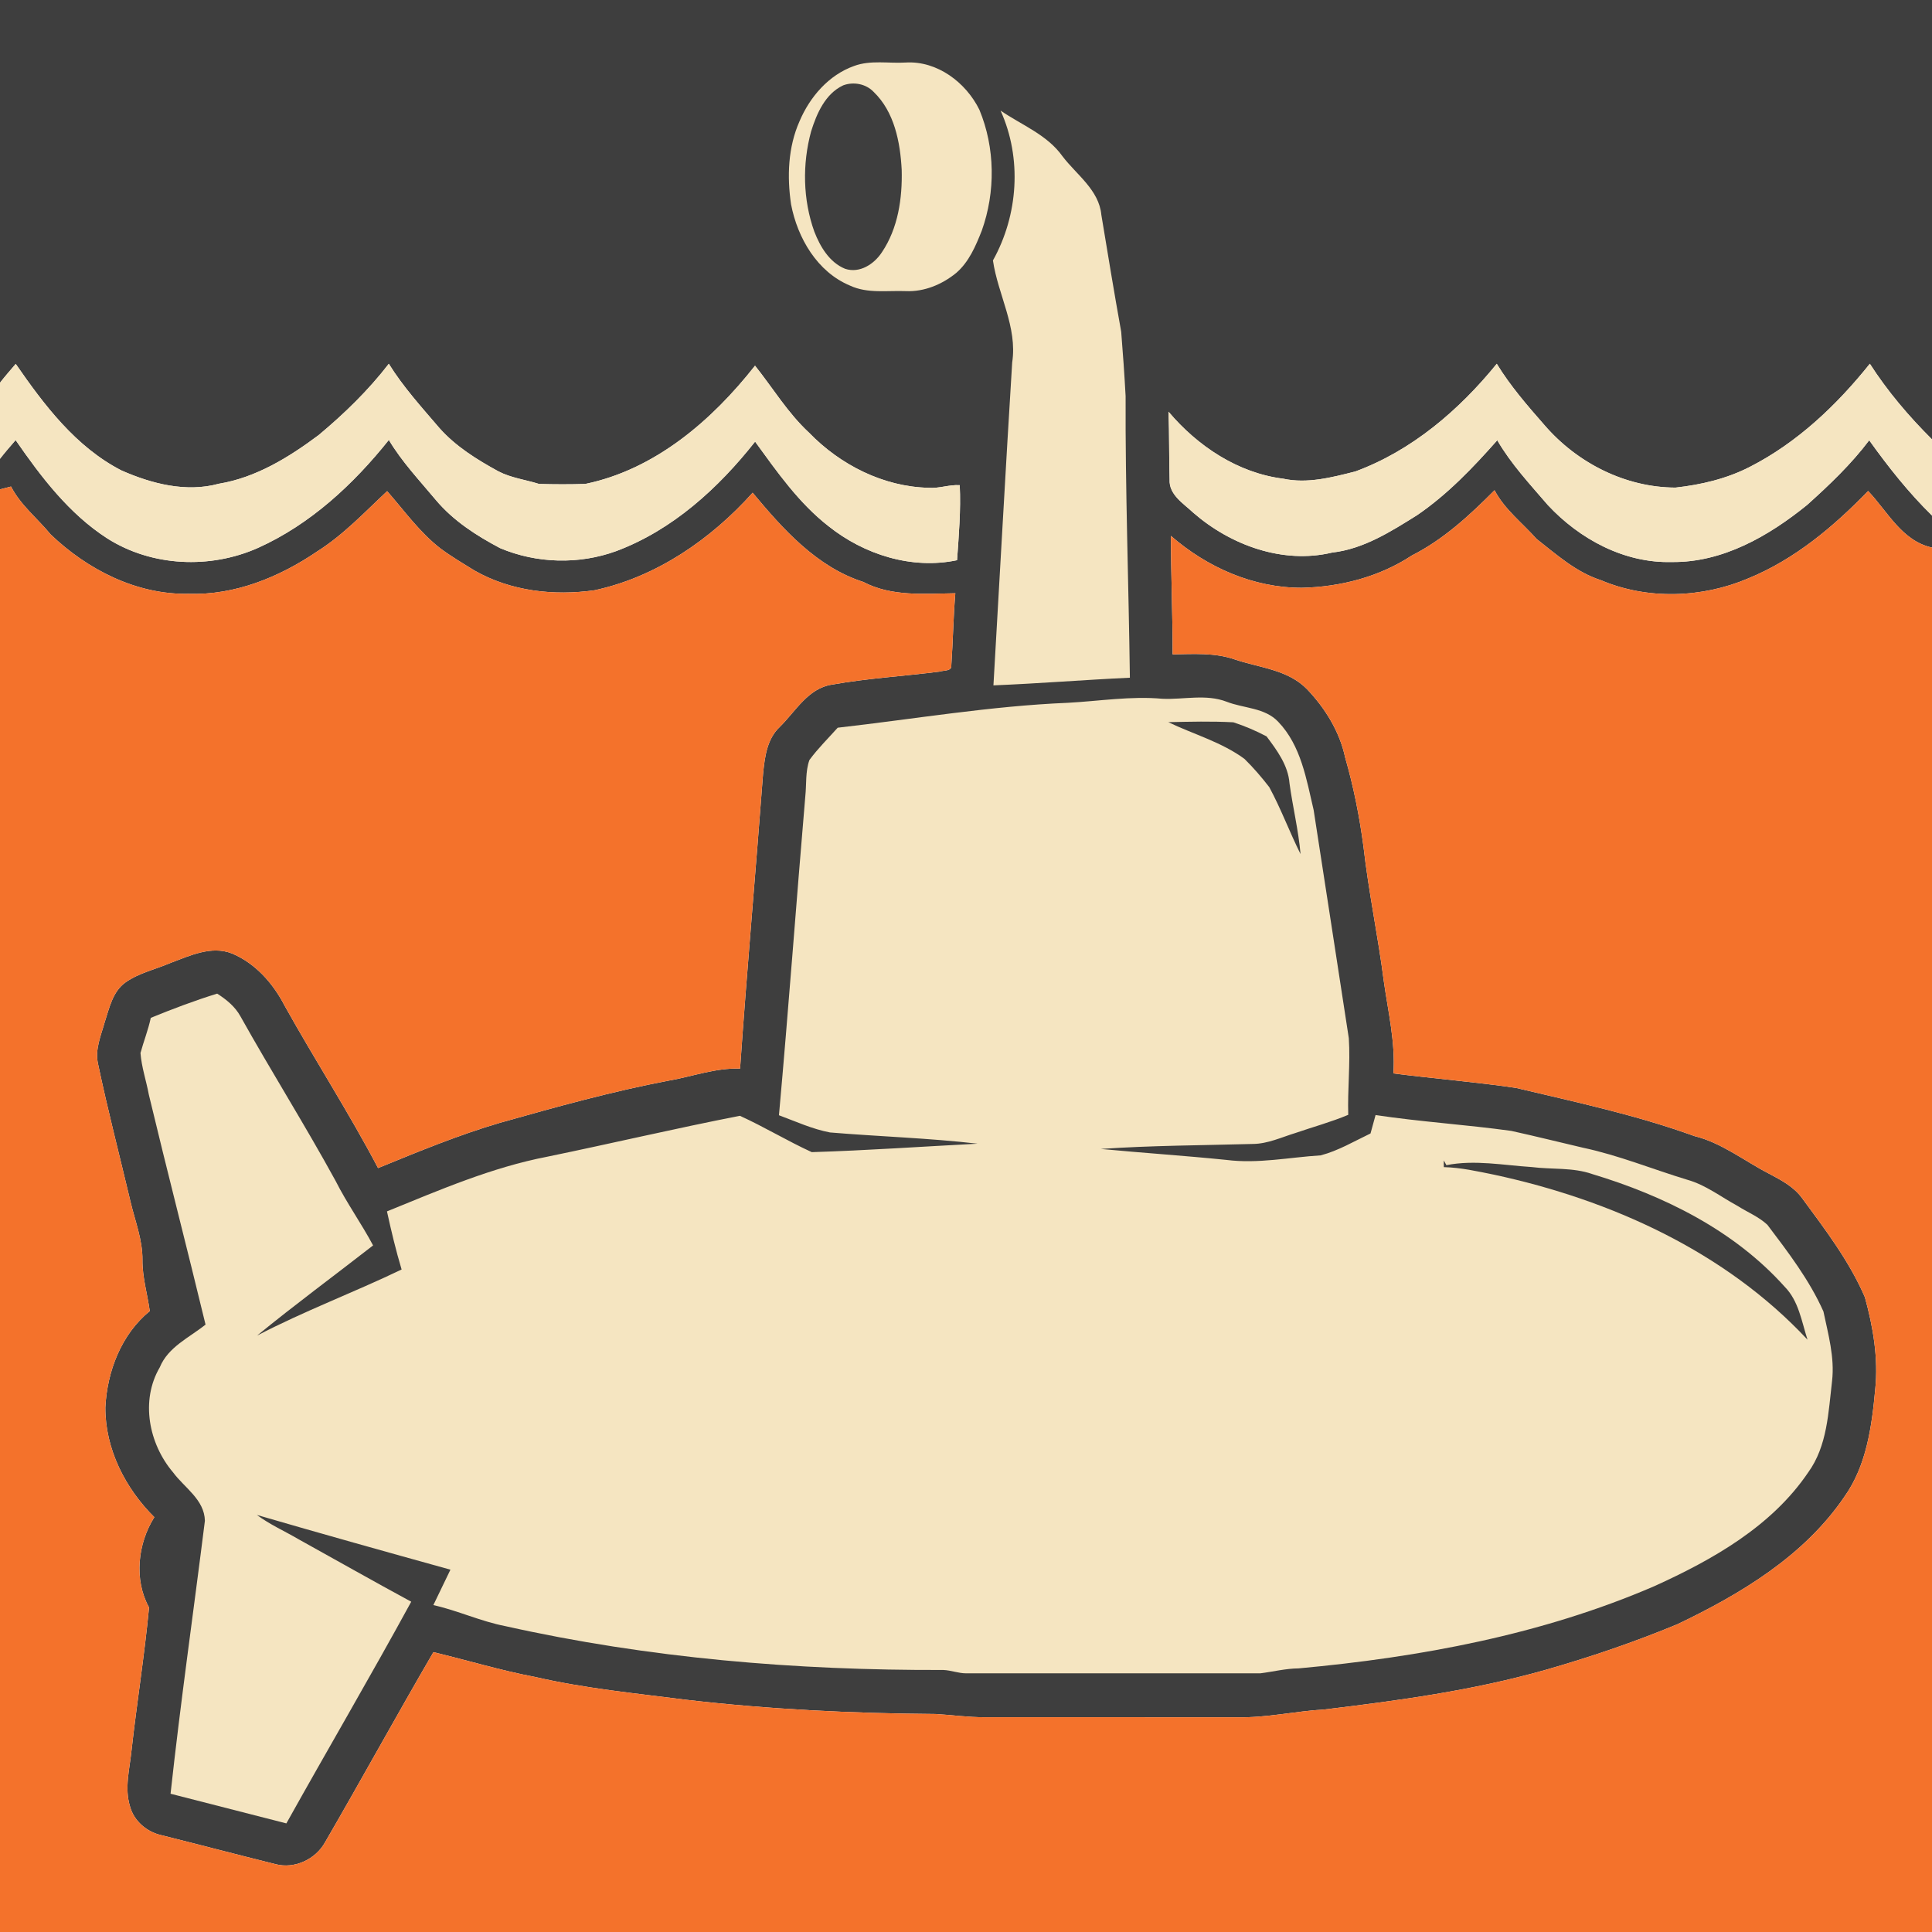
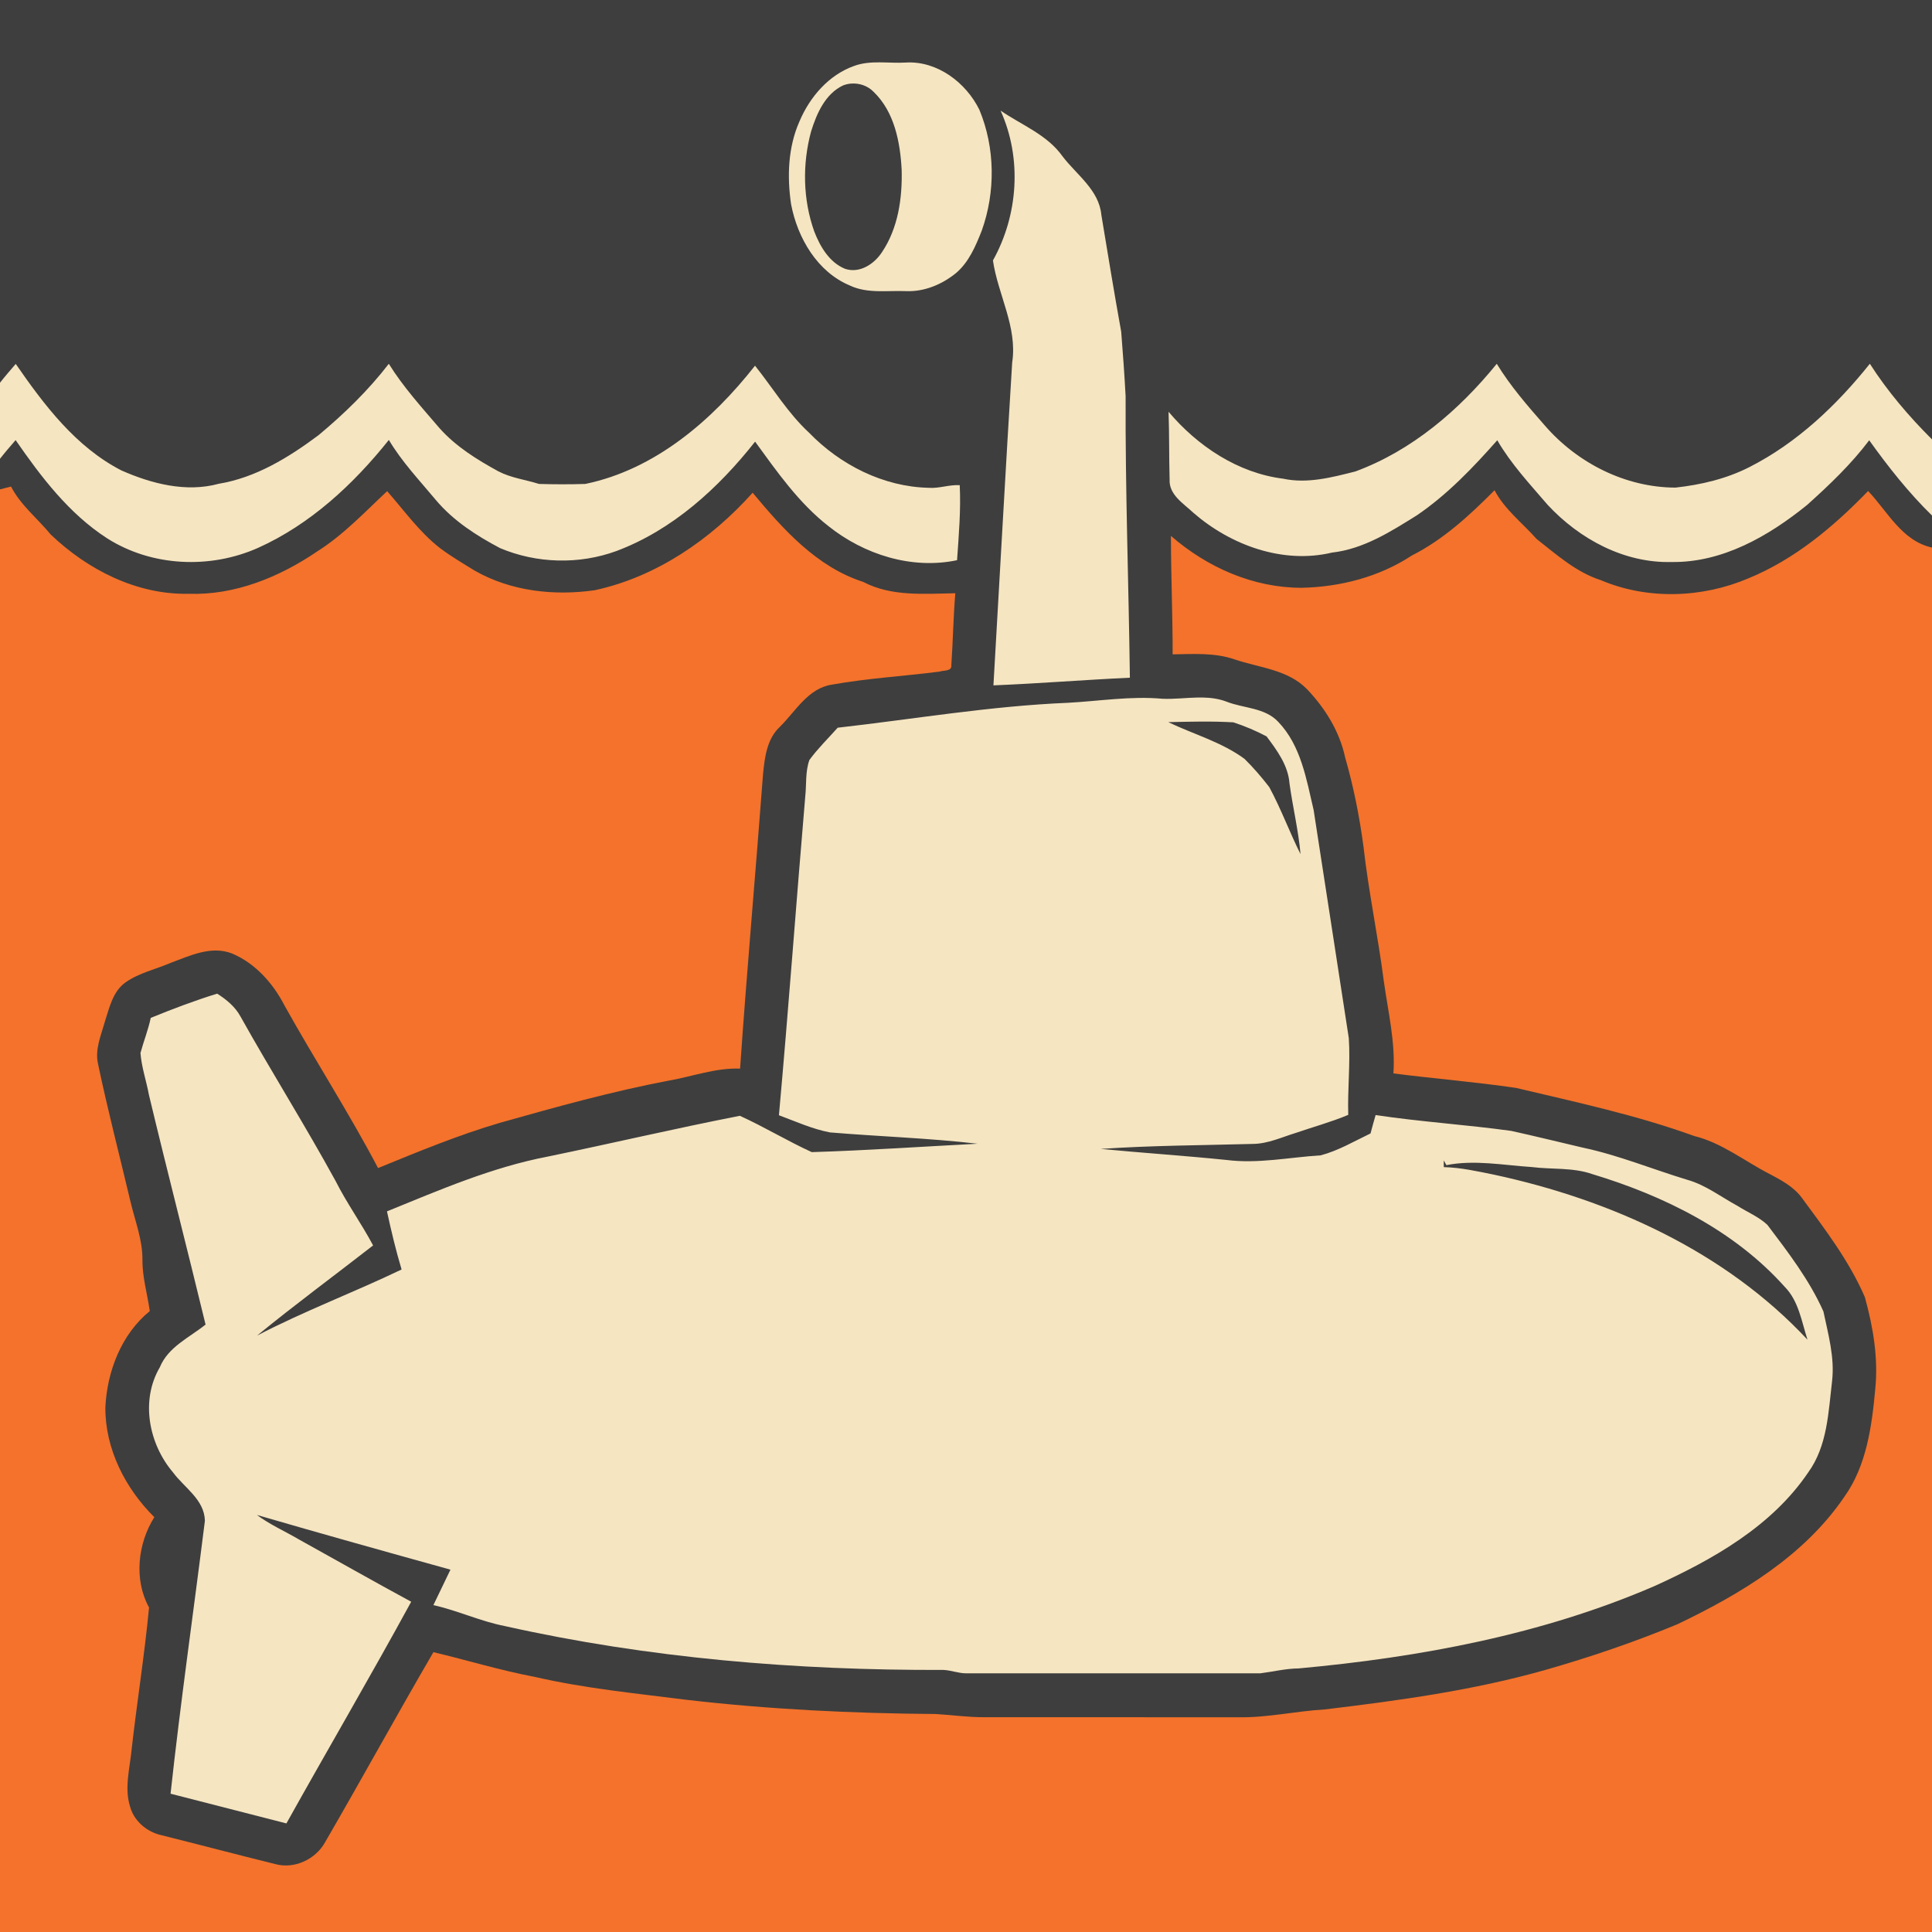
- <svg xmlns="http://www.w3.org/2000/svg" width="512pt" height="512pt" viewBox="0 0 512 512" version="1.1">
-   <path fill="#3e3e3e" opacity="1.00" d=" M 0.00 0.00 L 512.00 0.00 L 512.00 116.44 C 505.87 110.34 500.20 103.68 495.53 96.40 C 486.76 107.37 476.30 117.31 463.70 123.74 C 457.60 126.87 450.81 128.47 444.03 129.22 C 430.71 129.19 417.95 122.68 409.32 112.68 C 404.79 107.51 400.25 102.29 396.66 96.41 C 386.70 108.68 374.17 119.42 359.19 124.94 C 352.99 126.51 346.46 128.24 340.06 126.86 C 328.06 125.36 317.36 118.22 309.68 109.12 C 309.89 115.10 309.79 121.08 309.96 127.06 C 309.74 131.13 313.65 133.42 316.24 135.88 C 326.13 144.48 339.96 149.55 353.00 146.44 C 361.35 145.50 368.58 140.88 375.54 136.53 C 383.59 131.04 390.37 123.93 396.79 116.67 C 400.45 122.98 405.46 128.33 410.19 133.84 C 418.59 142.86 430.42 149.27 443.00 148.94 C 456.49 149.13 468.73 142.06 478.90 133.82 C 484.80 128.52 490.57 123.03 495.36 116.68 C 500.40 123.72 505.80 130.56 512.00 136.62 L 512.00 145.11 C 504.03 143.36 500.25 135.57 495.07 130.12 C 485.93 139.57 475.60 148.25 463.31 153.28 C 451.04 158.50 436.58 158.99 424.24 153.75 C 417.69 151.65 412.50 146.97 407.19 142.81 C 403.43 138.55 398.75 135.04 396.07 129.92 C 389.50 136.54 382.54 142.97 374.16 147.21 C 365.55 152.88 355.23 155.54 345.00 155.77 C 332.16 155.80 319.90 150.36 310.31 142.02 C 310.31 152.49 310.78 162.94 310.76 173.41 C 316.25 173.33 321.88 172.92 327.17 174.74 C 333.72 176.97 341.32 177.42 346.41 182.68 C 351.18 187.70 355.02 193.87 356.47 200.71 C 358.70 208.44 360.27 216.34 361.33 224.31 C 362.68 236.30 365.20 248.12 366.73 260.08 C 367.87 268.18 369.82 276.23 369.27 284.47 C 380.09 285.86 390.98 286.72 401.77 288.31 C 417.63 292.07 433.63 295.49 448.99 301.06 C 456.33 302.87 462.27 307.69 468.89 311.08 C 472.04 312.75 475.34 314.49 477.51 317.44 C 483.67 325.80 490.06 334.16 494.21 343.76 C 496.40 351.69 497.81 359.98 496.95 368.23 C 496.05 378.05 494.64 388.43 488.77 396.67 C 478.11 412.35 461.31 422.42 444.53 430.44 C 433.12 435.17 421.40 439.16 409.53 442.55 C 390.44 447.97 370.72 450.66 351.06 453.02 C 343.33 453.46 335.72 455.27 327.95 455.09 C 305.61 455.07 283.27 455.08 260.94 455.08 C 256.59 455.11 252.29 454.48 247.97 454.23 C 225.90 454.07 203.81 453.01 181.88 450.46 C 168.46 448.75 154.96 447.45 141.76 444.40 C 132.67 442.69 123.84 439.98 114.86 437.84 C 105.13 454.53 95.86 471.48 86.16 488.19 C 83.66 492.74 78.02 495.39 72.94 494.00 C 62.85 491.50 52.80 488.85 42.72 486.33 C 38.90 485.48 35.49 482.57 34.46 478.74 C 32.94 473.85 34.37 468.77 34.86 463.84 C 36.27 451.21 38.30 438.65 39.50 426.00 C 35.43 418.64 36.50 409.03 40.90 402.07 C 33.19 394.42 27.86 383.98 27.92 372.97 C 28.39 363.42 32.14 353.61 39.69 347.45 C 39.07 342.93 37.71 338.50 37.75 333.91 C 37.81 328.60 35.80 323.61 34.60 318.52 C 31.72 306.33 28.55 294.21 25.98 281.94 C 25.11 278.13 26.76 274.43 27.77 270.82 C 28.99 267.08 29.86 262.76 33.28 260.33 C 36.87 257.81 41.27 256.88 45.25 255.16 C 50.37 253.26 55.98 250.54 61.47 252.68 C 67.67 255.27 72.39 260.62 75.42 266.51 C 83.48 280.97 92.48 294.89 100.19 309.55 C 110.83 305.20 121.47 300.79 132.51 297.55 C 147.33 293.37 162.18 289.23 177.31 286.36 C 183.57 285.26 189.70 282.96 196.13 283.19 C 197.93 257.13 200.27 231.11 202.22 205.06 C 202.67 200.65 203.24 195.82 206.67 192.62 C 210.86 188.49 214.15 182.37 220.50 181.43 C 229.93 179.74 239.52 179.20 249.02 177.98 C 250.02 177.60 252.28 177.96 252.11 176.31 C 252.55 169.95 252.64 163.57 253.17 157.22 C 244.99 157.34 236.29 158.16 228.78 154.22 C 216.42 150.25 207.51 140.24 199.46 130.58 C 188.41 142.92 173.95 152.90 157.58 156.42 C 146.78 157.95 135.38 156.69 125.79 151.22 C 122.72 149.33 119.61 147.49 116.71 145.34 C 111.21 141.08 107.15 135.35 102.60 130.16 C 96.64 135.73 91.01 141.75 84.07 146.13 C 74.08 152.93 62.24 157.79 49.98 157.36 C 36.22 157.64 23.19 150.97 13.43 141.64 C 9.94 137.38 5.49 133.91 2.92 128.94 C 2.19 129.13 0.73 129.50 0.00 129.69 L 0.00 121.58 C 1.32 119.88 2.74 118.26 4.14 116.63 C 10.89 126.39 18.29 136.14 28.39 142.66 C 40.20 150.18 55.67 150.85 68.37 145.20 C 82.23 138.97 93.65 128.36 103.05 116.59 C 106.52 122.41 111.19 127.33 115.51 132.51 C 120.12 138.00 126.24 141.94 132.53 145.26 C 142.22 149.35 153.45 149.65 163.33 146.04 C 178.25 140.45 190.37 129.38 200.11 117.04 C 205.93 125.03 211.67 133.28 219.55 139.43 C 228.99 146.97 241.62 150.98 253.63 148.46 C 254.09 141.84 254.66 135.21 254.34 128.58 C 251.58 128.39 248.86 129.50 246.07 129.27 C 234.10 129.00 222.66 123.19 214.41 114.67 C 208.78 109.46 204.83 102.85 200.09 96.91 C 188.68 111.42 173.64 124.41 155.11 128.25 C 151.02 128.38 146.93 128.37 142.85 128.25 C 139.26 127.12 135.43 126.66 132.06 124.90 C 126.40 121.80 120.81 118.34 116.48 113.47 C 111.78 107.97 106.88 102.59 103.04 96.41 C 97.63 103.43 91.24 109.64 84.44 115.31 C 76.55 121.20 67.86 126.57 57.99 128.20 C 49.32 130.57 40.18 128.20 32.18 124.67 C 20.12 118.48 11.71 107.35 4.17 96.44 C 2.76 98.09 1.33 99.72 0.00 101.43 L 0.00 0.00 Z" />
-   <path fill="#f5e5c1" opacity="1.00" d=" M 226.35 17.48 C 230.73 15.86 235.50 16.85 240.05 16.57 C 248.37 16.08 256.00 21.86 259.55 29.09 C 263.74 39.18 263.85 50.87 260.18 61.13 C 258.57 65.20 256.77 69.46 253.37 72.36 C 249.64 75.40 244.90 77.37 240.04 77.15 C 235.12 76.96 229.91 77.85 225.29 75.70 C 216.58 72.09 211.35 63.08 209.64 54.15 C 208.55 46.80 208.83 39.01 211.88 32.14 C 214.62 25.68 219.61 19.87 226.35 17.48 Z" />
-   <path fill="#3e3e3e" opacity="1.00" d=" M 223.45 22.62 C 226.19 21.59 229.48 22.21 231.52 24.35 C 237.03 29.64 238.58 37.70 238.96 45.03 C 239.15 52.53 238.01 60.46 233.74 66.81 C 231.69 69.97 227.85 72.51 223.98 71.24 C 219.81 69.55 217.36 65.38 215.80 61.37 C 212.77 52.91 212.60 43.47 214.95 34.83 C 216.43 30.09 218.70 24.85 223.45 22.62 Z" />
-   <path fill="#f5e5c1" opacity="1.00" d=" M 265.16 29.31 C 270.77 33.16 277.53 35.70 281.59 41.44 C 285.32 46.33 291.26 50.35 291.87 56.95 C 293.58 67.28 295.27 77.61 297.13 87.92 C 297.59 93.60 297.99 99.29 298.30 104.99 C 298.20 129.87 299.11 154.73 299.43 179.60 C 287.37 180.16 275.33 181.14 263.27 181.63 C 264.93 153.10 266.47 124.57 268.24 96.06 C 269.68 86.66 264.46 78.11 263.14 69.02 C 269.85 56.99 270.88 41.94 265.16 29.31 Z" />
-   <path fill="#f5e5c1" opacity="1.00" d=" M 0.00 101.43 C 1.33 99.72 2.76 98.09 4.17 96.44 C 11.71 107.35 20.12 118.48 32.18 124.67 C 40.18 128.20 49.32 130.57 57.99 128.20 C 67.86 126.57 76.55 121.20 84.44 115.31 C 91.24 109.64 97.63 103.43 103.04 96.41 C 106.88 102.59 111.78 107.97 116.48 113.47 C 120.81 118.34 126.40 121.80 132.06 124.90 C 135.43 126.66 139.26 127.12 142.85 128.25 C 146.93 128.37 151.02 128.38 155.11 128.25 C 173.64 124.41 188.68 111.42 200.09 96.91 C 204.83 102.85 208.78 109.46 214.41 114.67 C 222.66 123.19 234.10 129.00 246.07 129.27 C 248.86 129.50 251.58 128.39 254.34 128.58 C 254.66 135.21 254.09 141.84 253.63 148.46 C 241.62 150.98 228.99 146.97 219.55 139.43 C 211.67 133.28 205.93 125.03 200.11 117.04 C 190.37 129.38 178.25 140.45 163.33 146.04 C 153.45 149.65 142.22 149.35 132.53 145.26 C 126.24 141.94 120.12 138.00 115.51 132.51 C 111.19 127.33 106.52 122.41 103.05 116.59 C 93.65 128.36 82.23 138.97 68.37 145.20 C 55.67 150.85 40.20 150.18 28.39 142.66 C 18.29 136.14 10.89 126.39 4.14 116.63 C 2.74 118.26 1.32 119.88 0.00 121.58 L 0.00 101.43 Z" />
-   <path fill="#f5e5c1" opacity="1.00" d=" M 359.19 124.94 C 374.17 119.42 386.70 108.68 396.66 96.41 C 400.25 102.29 404.79 107.51 409.32 112.68 C 417.95 122.68 430.71 129.19 444.03 129.22 C 450.81 128.47 457.60 126.87 463.70 123.74 C 476.30 117.31 486.76 107.37 495.53 96.40 C 500.20 103.68 505.87 110.34 512.00 116.44 L 512.00 136.62 C 505.80 130.56 500.40 123.72 495.36 116.68 C 490.57 123.03 484.80 128.52 478.90 133.82 C 468.73 142.06 456.49 149.13 443.00 148.94 C 430.42 149.27 418.59 142.86 410.19 133.84 C 405.46 128.33 400.45 122.98 396.79 116.67 C 390.37 123.93 383.59 131.04 375.54 136.53 C 368.58 140.88 361.35 145.50 353.00 146.44 C 339.96 149.55 326.13 144.48 316.24 135.88 C 313.65 133.42 309.74 131.13 309.96 127.06 C 309.79 121.08 309.89 115.10 309.68 109.12 C 317.36 118.22 328.06 125.36 340.06 126.86 C 346.46 128.24 352.99 126.51 359.19 124.94 Z" />
-   <path fill="#f4722b" opacity="1.00" d=" M 0.00 129.69 C 0.73 129.50 2.19 129.13 2.92 128.94 C 5.49 133.91 9.94 137.38 13.43 141.64 C 23.19 150.97 36.22 157.64 49.98 157.36 C 62.24 157.79 74.08 152.93 84.07 146.13 C 91.01 141.75 96.64 135.73 102.60 130.16 C 107.15 135.35 111.21 141.08 116.71 145.34 C 119.61 147.49 122.72 149.33 125.79 151.22 C 135.38 156.69 146.78 157.95 157.58 156.42 C 173.95 152.90 188.41 142.92 199.46 130.58 C 207.51 140.24 216.42 150.25 228.78 154.22 C 236.29 158.16 244.99 157.34 253.17 157.22 C 252.64 163.57 252.55 169.95 252.11 176.31 C 252.28 177.96 250.02 177.60 249.02 177.98 C 239.52 179.20 229.93 179.74 220.50 181.43 C 214.15 182.37 210.86 188.49 206.67 192.62 C 203.24 195.82 202.67 200.65 202.22 205.06 C 200.27 231.11 197.93 257.13 196.13 283.19 C 189.70 282.96 183.57 285.26 177.31 286.36 C 162.18 289.23 147.33 293.37 132.51 297.55 C 121.47 300.79 110.83 305.20 100.19 309.55 C 92.48 294.89 83.48 280.97 75.42 266.51 C 72.39 260.62 67.67 255.27 61.47 252.68 C 55.98 250.54 50.37 253.26 45.25 255.16 C 41.27 256.88 36.87 257.81 33.28 260.33 C 29.86 262.76 28.99 267.08 27.77 270.82 C 26.76 274.43 25.11 278.13 25.98 281.94 C 28.55 294.21 31.72 306.33 34.60 318.52 C 35.80 323.61 37.81 328.60 37.75 333.91 C 37.71 338.50 39.07 342.93 39.69 347.45 C 32.14 353.61 28.39 363.42 27.92 372.97 C 27.86 383.98 33.19 394.42 40.90 402.07 C 36.50 409.03 35.43 418.64 39.50 426.00 C 38.30 438.65 36.27 451.21 34.86 463.84 C 34.37 468.77 32.94 473.85 34.46 478.74 C 35.49 482.57 38.90 485.48 42.72 486.33 C 52.80 488.85 62.85 491.50 72.94 494.00 C 78.02 495.39 83.66 492.74 86.16 488.19 C 95.86 471.48 105.13 454.53 114.86 437.84 C 123.84 439.98 132.67 442.69 141.76 444.40 C 154.96 447.45 168.46 448.75 181.88 450.46 C 203.81 453.01 225.90 454.07 247.97 454.23 C 252.29 454.48 256.59 455.11 260.94 455.08 C 283.27 455.08 305.61 455.07 327.95 455.09 C 335.72 455.27 343.33 453.46 351.06 453.02 C 370.72 450.66 390.44 447.97 409.53 442.55 C 421.40 439.16 433.12 435.17 444.53 430.44 C 461.31 422.42 478.11 412.35 488.77 396.67 C 494.64 388.43 496.05 378.05 496.95 368.23 C 497.81 359.98 496.40 351.69 494.21 343.76 C 490.06 334.16 483.67 325.80 477.51 317.44 C 475.34 314.49 472.04 312.75 468.89 311.08 C 462.27 307.69 456.33 302.87 448.99 301.06 C 433.63 295.49 417.63 292.07 401.77 288.31 C 390.98 286.72 380.09 285.86 369.27 284.47 C 369.82 276.23 367.87 268.18 366.73 260.08 C 365.20 248.12 362.68 236.30 361.33 224.31 C 360.27 216.34 358.70 208.44 356.47 200.71 C 355.02 193.87 351.18 187.70 346.41 182.68 C 341.32 177.42 333.72 176.97 327.17 174.74 C 321.88 172.92 316.25 173.33 310.76 173.41 C 310.78 162.94 310.31 152.49 310.31 142.02 C 319.90 150.36 332.16 155.80 345.00 155.77 C 355.23 155.54 365.55 152.88 374.16 147.21 C 382.54 142.97 389.50 136.54 396.07 129.92 C 398.75 135.04 403.43 138.55 407.19 142.81 C 412.50 146.97 417.69 151.65 424.24 153.75 C 436.58 158.99 451.04 158.50 463.31 153.28 C 475.60 148.25 485.93 139.57 495.07 130.12 C 500.25 135.57 504.03 143.36 512.00 145.11 L 512.00 512.00 L 0.00 512.00 L 0.00 129.69 Z" />
-   <path fill="#f5e5c1" opacity="1.00" d=" M 282.99 186.25 C 291.33 185.80 299.68 184.42 308.03 185.18 C 313.71 185.44 319.57 183.86 325.06 185.96 C 329.61 187.75 335.22 187.50 338.76 191.30 C 344.79 197.60 346.21 206.50 348.13 214.66 C 351.23 234.82 354.37 254.98 357.45 275.14 C 357.89 281.90 357.09 288.67 357.30 295.44 C 352.76 297.35 347.99 298.64 343.35 300.24 C 339.63 301.38 336.00 303.12 332.04 303.16 C 318.59 303.53 305.14 303.56 291.71 304.48 C 302.81 305.54 313.93 306.26 325.02 307.39 C 333.36 308.46 341.69 306.70 350.01 306.18 C 354.66 304.96 358.88 302.44 363.20 300.38 C 363.63 298.74 364.08 297.12 364.54 295.50 C 376.48 297.30 388.55 298.04 400.51 299.70 C 406.87 301.10 413.18 302.68 419.52 304.16 C 428.96 306.16 437.92 309.85 447.13 312.64 C 452.00 314.00 456.03 317.17 460.42 319.55 C 463.06 321.23 466.07 322.43 468.38 324.59 C 473.88 331.86 479.50 339.19 483.23 347.56 C 484.50 353.61 486.23 359.70 485.52 365.95 C 484.54 374.22 484.28 383.18 479.19 390.20 C 469.49 404.54 453.83 413.36 438.40 420.36 C 408.61 433.22 376.31 439.19 344.14 442.14 C 340.69 442.17 337.35 443.03 333.97 443.45 C 307.99 443.44 282.02 443.43 256.04 443.45 C 253.98 443.45 252.03 442.64 249.99 442.56 C 211.05 442.69 171.96 439.45 133.91 430.94 C 127.38 429.68 121.32 426.81 114.84 425.37 C 116.35 422.23 117.86 419.11 119.37 415.98 C 102.25 411.23 85.13 406.44 68.07 401.47 C 71.50 404.02 75.42 405.75 79.09 407.90 C 89.05 413.42 98.96 419.05 108.98 424.47 C 98.22 444.20 86.84 463.59 75.89 483.22 C 65.66 480.58 55.43 477.97 45.20 475.36 C 47.83 451.20 51.29 427.13 54.30 403.02 C 54.17 397.39 48.89 394.29 45.86 390.19 C 39.44 382.63 37.17 371.19 42.34 362.36 C 44.57 356.93 50.16 354.49 54.47 351.03 C 49.56 330.69 44.31 310.43 39.44 290.08 C 38.76 286.40 37.51 282.80 37.23 279.06 C 38.08 275.93 39.29 272.91 39.96 269.74 C 45.73 267.38 51.60 265.16 57.55 263.32 C 59.98 264.87 62.31 266.76 63.71 269.32 C 71.92 284.00 80.89 298.24 88.96 312.99 C 91.92 318.87 95.78 324.23 98.87 330.05 C 88.63 338.03 78.17 345.73 68.12 353.95 C 80.58 347.44 93.77 342.52 106.43 336.43 C 104.91 331.36 103.68 326.20 102.55 321.03 C 116.41 315.39 130.30 309.37 145.08 306.53 C 162.10 303.02 179.04 299.02 196.08 295.70 C 202.55 298.64 208.66 302.37 215.13 305.33 C 229.77 304.88 244.43 303.85 259.07 303.09 C 246.10 301.59 232.98 301.20 219.95 300.11 C 215.27 299.22 210.88 297.20 206.43 295.55 C 208.97 267.41 211.01 239.22 213.41 211.07 C 213.76 207.85 213.40 204.47 214.51 201.40 C 216.76 198.34 219.48 195.67 222.00 192.85 C 242.32 190.55 262.53 187.09 282.99 186.25 Z" />
-   <path fill="#3e3e3e" opacity="1.00" d=" M 309.60 191.38 C 315.35 191.26 321.12 191.10 326.86 191.42 C 329.88 192.40 332.84 193.67 335.65 195.15 C 338.41 198.83 341.37 202.82 341.73 207.57 C 342.58 213.85 344.11 220.02 344.66 226.34 C 341.74 220.50 339.48 214.34 336.37 208.60 C 334.34 205.97 332.16 203.43 329.79 201.11 C 323.71 196.64 316.33 194.61 309.60 191.38 Z" />
-   <path fill="#3e3e3e" opacity="1.00" d=" M 382.63 309.30 C 382.60 308.70 382.60 308.11 382.62 307.53 L 383.31 308.78 C 390.81 307.30 398.40 308.80 405.91 309.28 C 411.25 309.96 416.80 309.33 421.97 311.14 C 440.92 316.86 459.57 326.04 472.95 340.99 C 476.67 344.75 477.44 350.19 479.01 355.03 C 457.23 331.67 426.90 317.98 396.06 311.33 C 391.62 310.43 387.17 309.41 382.63 309.30 Z" />
+ <svg xmlns="http://www.w3.org/2000/svg" width="1280" height="1280" viewBox="0 0 1024 1024" version="1.1" id="svg2">
+   <defs id="defs26" />
+   <rect style="fill:#3e3e3e;fill-opacity:1;stroke:none" id="rect3008" width="1024" height="1024" x="9.7699626e-014" y="0" />
+   <path d="m 466.25,33.05 c -4.617,-0.02 -9.17,0.28 -13.55,1.9 -13.48,4.78 -23.47,16.43 -28.95,29.35 -6.1,13.74 -6.63,29.3 -4.45,44 3.42,17.86 13.88,35.88 31.3,43.1 9.24,4.3 19.66,2.52 29.5,2.9 9.72,0.44 19.19,-3.52 26.65,-9.6 6.8,-5.8 10.38,-14.31 13.6,-22.45 7.34,-20.52 7.13,-43.87 -1.25,-64.05 -7.1,-14.46 -22.36,-26.03 -39,-25.05 -4.55,0.28 -9.232,-0.08 -13.85,-0.1 z m -15.1,11.25 c 4.354,-0.32 8.84,1.19 11.9,4.4 11.02,10.58 14.09,26.69 14.85,41.35 0.38,15 -1.86,30.85 -10.4,43.55 -4.1,6.32 -11.81,11.44 -19.55,8.9 -8.34,-3.38 -13.23,-11.73 -16.35,-19.75 -6.06,-16.92 -6.4,-35.82 -1.7,-53.1 2.96,-9.48 7.5,-19.94 17,-24.4 1.37,-0.515 2.799,-0.843 4.25,-0.95 z" id="path6" style="fill:#f5e5c1" />
+   <path d="m 530.32,58.62 c 11.22,7.7 24.74,12.78 32.86,24.26 7.46,9.78 19.34,17.82 20.56,31.02 3.42,20.66 6.8,41.32 10.52,61.94 0.92,11.36 1.72,22.74 2.34,34.14 -0.2,49.76 1.62,99.48 2.26,149.22 -24.12,1.12 -48.2,3.08 -72.32,4.06 3.32,-57.06 6.4,-114.12 9.94,-171.14 2.88,-18.8 -7.56,-35.9 -10.2,-54.08 13.42,-24.06 15.48,-54.16 4.04,-79.42 z" id="path10" style="fill:#f5e5c1" />
+   <path d="m 0,202.86 c 2.66,-3.42 5.52,-6.68 8.34,-9.98 15.08,21.82 31.9,44.08 56.02,56.46 16,7.06 34.28,11.8 51.62,7.06 19.74,-3.26 37.12,-14 52.9,-25.78 13.6,-11.34 26.38,-23.76 37.2,-37.8 7.68,12.36 17.48,23.12 26.88,34.12 8.66,9.74 19.84,16.66 31.16,22.86 6.74,3.52 14.4,4.44 21.58,6.7 8.16,0.24 16.34,0.26 24.52,0 37.06,-7.68 67.14,-33.66 89.96,-62.68 9.48,11.88 17.38,25.1 28.64,35.52 16.5,17.04 39.38,28.66 63.32,29.2 5.58,0.46 11.02,-1.76 16.54,-1.38 0.64,13.26 -0.5,26.52 -1.42,39.76 -24.02,5.04 -49.28,-2.98 -68.16,-18.06 -15.76,-12.3 -27.24,-28.8 -38.88,-44.78 -19.48,24.68 -43.72,46.82 -73.56,58 -19.76,7.22 -42.22,6.62 -61.6,-1.56 -12.58,-6.64 -24.82,-14.52 -34.04,-25.5 -8.64,-10.36 -17.98,-20.2 -24.92,-31.84 -18.8,23.54 -41.64,44.76 -69.36,57.22 -25.4,11.3 -56.34,9.96 -79.96,-5.08 -20.2,-13.04 -35,-32.54 -48.5,-52.06 -2.8,3.26 -5.64,6.5 -8.28,9.9 l 0,-40.3 z" id="path12" style="fill:#f5e5c1" />
+   <path d="m 718.38,249.88 c 29.96,-11.04 55.02,-32.52 74.94,-57.06 7.18,11.76 16.26,22.2 25.32,32.54 17.26,20 42.78,33.02 69.42,33.08 13.56,-1.5 27.14,-4.7 39.34,-10.96 25.2,-12.86 46.12,-32.74 63.66,-54.68 9.34,14.56 20.68,27.88 32.94,40.08 l 0,40.36 c -12.4,-12.12 -23.2,-25.8 -33.28,-39.88 -9.58,12.7 -21.12,23.68 -32.92,34.28 -20.34,16.48 -44.82,30.62 -71.8,30.24 -25.16,0.66 -48.82,-12.16 -65.62,-30.2 -9.46,-11.02 -19.48,-21.72 -26.8,-34.34 -12.84,14.52 -26.4,28.74 -42.5,39.72 -13.92,8.7 -28.38,17.94 -45.08,19.82 -26.08,6.22 -53.74,-3.92 -73.52,-21.12 -5.18,-4.92 -13,-9.5 -12.56,-17.64 -0.34,-11.96 -0.14,-23.92 -0.56,-35.88 15.36,18.2 36.76,32.48 60.76,35.48 12.8,2.76 25.86,-0.7 38.26,-3.84 z" id="path14" style="fill:#f5e5c1" />
+   <path d="m 0,259.38 c 1.46,-0.38 4.38,-1.12 5.84,-1.5 5.14,9.94 14.04,16.88 21.02,25.4 19.52,18.66 45.58,32 73.1,31.44 24.52,0.86 48.2,-8.86 68.18,-22.46 13.88,-8.76 25.14,-20.8 37.06,-31.94 9.1,10.38 17.22,21.84 28.22,30.36 5.8,4.3 12.02,7.98 18.16,11.76 19.18,10.94 41.98,13.46 63.58,10.4 32.74,-7.04 61.66,-27 83.76,-51.68 16.1,19.32 33.92,39.34 58.64,47.28 15.02,7.88 32.42,6.24 48.78,6 -1.06,12.7 -1.24,25.46 -2.12,38.18 0.34,3.3 -4.18,2.58 -6.18,3.34 -19,2.44 -38.18,3.52 -57.04,6.9 -12.7,1.88 -19.28,14.12 -27.66,22.38 -6.86,6.4 -8,16.06 -8.9,24.88 -3.9,52.1 -8.58,104.14 -12.18,156.26 -12.86,-0.46 -25.12,4.14 -37.64,6.34 -30.26,5.74 -59.96,14.02 -89.6,22.38 -22.08,6.48 -43.36,15.3 -64.64,24 -15.42,-29.32 -33.42,-57.16 -49.54,-86.08 -6.06,-11.78 -15.5,-22.48 -27.9,-27.66 -10.98,-4.28 -22.2,1.16 -32.44,4.96 -7.96,3.44 -16.76,5.3 -23.94,10.34 -6.84,4.86 -8.58,13.5 -11.02,20.98 -2.02,7.22 -5.32,14.62 -3.58,22.24 5.14,24.54 11.48,48.78 17.24,73.16 2.4,10.18 6.42,20.16 6.3,30.78 -0.08,9.18 2.64,18.04 3.88,27.08 -15.1,12.32 -22.6,31.94 -23.54,51.04 -0.12,22.02 10.54,42.9 25.96,58.2 C 73,818.06 70.86,837.28 79,852 c -2.4,25.3 -6.46,50.42 -9.28,75.68 -0.98,9.86 -3.84,20.02 -0.8,29.8 2.06,7.66 8.88,13.48 16.52,15.18 20.16,5.04 40.26,10.34 60.44,15.34 10.16,2.78 21.44,-2.52 26.44,-11.62 19.4,-33.42 37.94,-67.32 57.4,-100.7 17.96,4.28 35.62,9.7 53.8,13.12 26.4,6.1 53.4,8.7 80.24,12.12 43.86,5.1 88.04,7.22 132.18,7.54 8.64,0.5 17.24,1.76 25.94,1.7 44.66,0 89.34,-0.02 134.02,0.02 15.54,0.36 30.76,-3.26 46.22,-4.14 39.32,-4.72 78.76,-10.1 116.94,-20.94 23.74,-6.78 47.18,-14.76 70,-24.22 33.56,-16.04 67.16,-36.18 88.48,-67.54 11.74,-16.48 14.56,-37.24 16.36,-56.88 1.72,-16.5 -1.1,-33.08 -5.48,-48.94 -8.3,-19.2 -21.08,-35.92 -33.4,-52.64 -4.34,-5.9 -10.94,-9.38 -17.24,-12.72 -13.24,-6.78 -25.12,-16.42 -39.8,-20.04 -30.72,-11.14 -62.72,-17.98 -94.44,-25.5 -21.58,-3.18 -43.36,-4.9 -65,-7.68 1.1,-16.48 -2.8,-32.58 -5.08,-48.78 -3.06,-23.92 -8.1,-47.56 -10.8,-71.54 -2.12,-15.94 -5.26,-31.74 -9.72,-47.2 -2.9,-13.68 -10.58,-26.02 -20.12,-36.06 -10.18,-10.52 -25.38,-11.42 -38.48,-15.88 -10.58,-3.64 -21.84,-2.82 -32.82,-2.66 0.04,-20.94 -0.9,-41.84 -0.9,-62.78 19.18,16.68 43.7,27.56 69.38,27.5 20.46,-0.46 41.1,-5.78 58.32,-17.12 16.76,-8.48 30.68,-21.34 43.82,-34.58 5.36,10.24 14.72,17.26 22.24,25.78 10.62,8.32 21,17.68 34.1,21.88 24.68,10.48 53.6,9.5 78.14,-0.94 24.58,-10.06 45.24,-27.42 63.52,-46.32 10.36,10.9 17.92,26.48 33.86,29.98 L 1024,1024 0,1024 0,259.38 z" id="path16" style="fill:#f4722b" />
+   <path style="fill:#f5e5c1" d="m 634.85,369.7 c -6.247,0.113 -12.588,0.934 -18.8,0.65 -16.7,-1.52 -33.37,1.25 -50.05,2.15 -40.92,1.68 -81.36,8.6 -122,13.2 -5.04,5.64 -10.5,10.98 -15,17.1 -2.22,6.14 -1.5,12.91 -2.2,19.35 -4.8,56.3 -8.87,112.67 -13.95,168.95 8.9,3.3 17.69,7.32 27.05,9.1 26.06,2.18 52.31,3 78.25,6 -29.28,1.52 -58.62,3.55 -87.9,4.45 -12.94,-5.92 -25.16,-13.37 -38.1,-19.25 -34.08,6.64 -67.96,14.63 -102,21.65 -29.56,5.68 -57.33,17.72 -85.05,29 2.26,10.34 4.71,20.66 7.75,30.8 -25.32,12.18 -51.68,22.03 -76.6,35.05 20.1,-16.44 41.02,-31.84 61.5,-47.8 -6.18,-11.64 -13.93,-22.34 -19.85,-34.1 -16.14,-29.5 -34.08,-57.99 -50.5,-87.35 -2.8,-5.12 -7.44,-8.9 -12.3,-12 -11.9,3.68 -23.66,8.13 -35.2,12.85 -1.34,6.34 -3.75,12.34 -5.45,18.6 0.56,7.48 3.09,14.69 4.45,22.05 9.74,40.7 20.23,81.22 30.05,121.9 -8.62,6.92 -19.79,11.79 -24.25,22.65 -10.34,17.66 -5.84,40.58 7,55.7 6.06,8.2 16.64,14.39 16.9,25.65 -6.02,48.22 -12.94,96.33 -18.2,144.65 20.46,5.22 40.94,10.47 61.4,15.75 21.9,-39.26 44.63,-78.04 66.15,-117.5 -20.04,-10.84 -39.83,-22.11 -59.75,-33.15 -7.34,-4.3 -15.19,-7.75 -22.05,-12.85 34.12,9.94 68.36,19.5 102.6,29 -3.02,6.26 -6.03,12.52 -9.05,18.8 12.96,2.88 25.04,8.63 38.1,11.15 76.1,17.02 154.32,23.46 232.2,23.2 4.08,0.16 7.98,1.8 12.1,1.8 51.96,-0.04 103.89,-0.02 155.85,0 6.76,-0.84 13.45,-2.54 20.35,-2.6 64.34,-5.9 128.92,-17.88 188.5,-43.6 30.86,-14 62.2,-31.62 81.6,-60.3 10.18,-14.04 10.69,-31.96 12.65,-48.5 1.42,-12.5 -2.06,-24.7 -4.6,-36.8 -7.46,-16.74 -18.7,-31.36 -29.7,-45.9 -4.62,-4.32 -10.62,-6.74 -15.9,-10.1 -8.78,-4.76 -16.86,-11.08 -26.6,-13.8 -18.42,-5.58 -36.32,-13 -55.2,-17 -12.68,-2.96 -25.33,-6.1 -38.05,-8.9 -23.92,-3.32 -48.02,-4.8 -71.9,-8.4 -0.92,3.24 -1.84,6.47 -2.7,9.75 -8.64,4.12 -17.1,9.16 -26.4,11.6 -16.64,1.04 -33.27,4.59 -49.95,2.45 -22.18,-2.26 -44.45,-3.73 -66.65,-5.85 26.86,-1.84 53.8,-1.91 80.7,-2.65 7.92,-0.08 15.16,-3.52 22.6,-5.8 9.28,-3.2 18.82,-5.78 27.9,-9.6 -0.42,-13.54 1.18,-27.08 0.3,-40.6 -6.16,-40.32 -12.45,-80.68 -18.65,-121 -3.84,-16.32 -6.69,-34.1 -18.75,-46.7 -7.08,-7.6 -18.3,-7.12 -27.4,-10.7 -4.117,-1.575 -8.332,-2.113 -12.6,-2.2 -0.889,-0.018 -1.758,-0.016 -2.65,0 z m 1.6,12.75 c 5.758,-0.03 11.51,0.08 17.25,0.4 6.04,1.96 11.98,4.49 17.6,7.45 5.52,7.36 11.43,15.35 12.15,24.85 1.7,12.56 4.75,24.91 5.85,37.55 -5.84,-11.68 -10.33,-24.02 -16.55,-35.5 -4.06,-5.26 -8.41,-10.36 -13.15,-15 -12.16,-8.94 -26.94,-12.99 -40.4,-19.45 5.75,-0.12 11.492,-0.27 17.25,-0.3 z m 128.8,232.6 1.35,2.5 c 15,-2.96 30.18,0.04 45.2,1 10.68,1.36 21.81,0.13 32.15,3.75 37.9,11.44 75.19,29.8 101.95,59.7 7.44,7.52 8.96,18.37 12.1,28.05 -43.56,-46.72 -104.22,-74.1 -165.9,-87.4 -8.88,-1.8 -17.77,-3.83 -26.85,-4.05 -0.06,-1.2 -0.04,-2.39 0,-3.55 z" id="path18" />
</svg>
